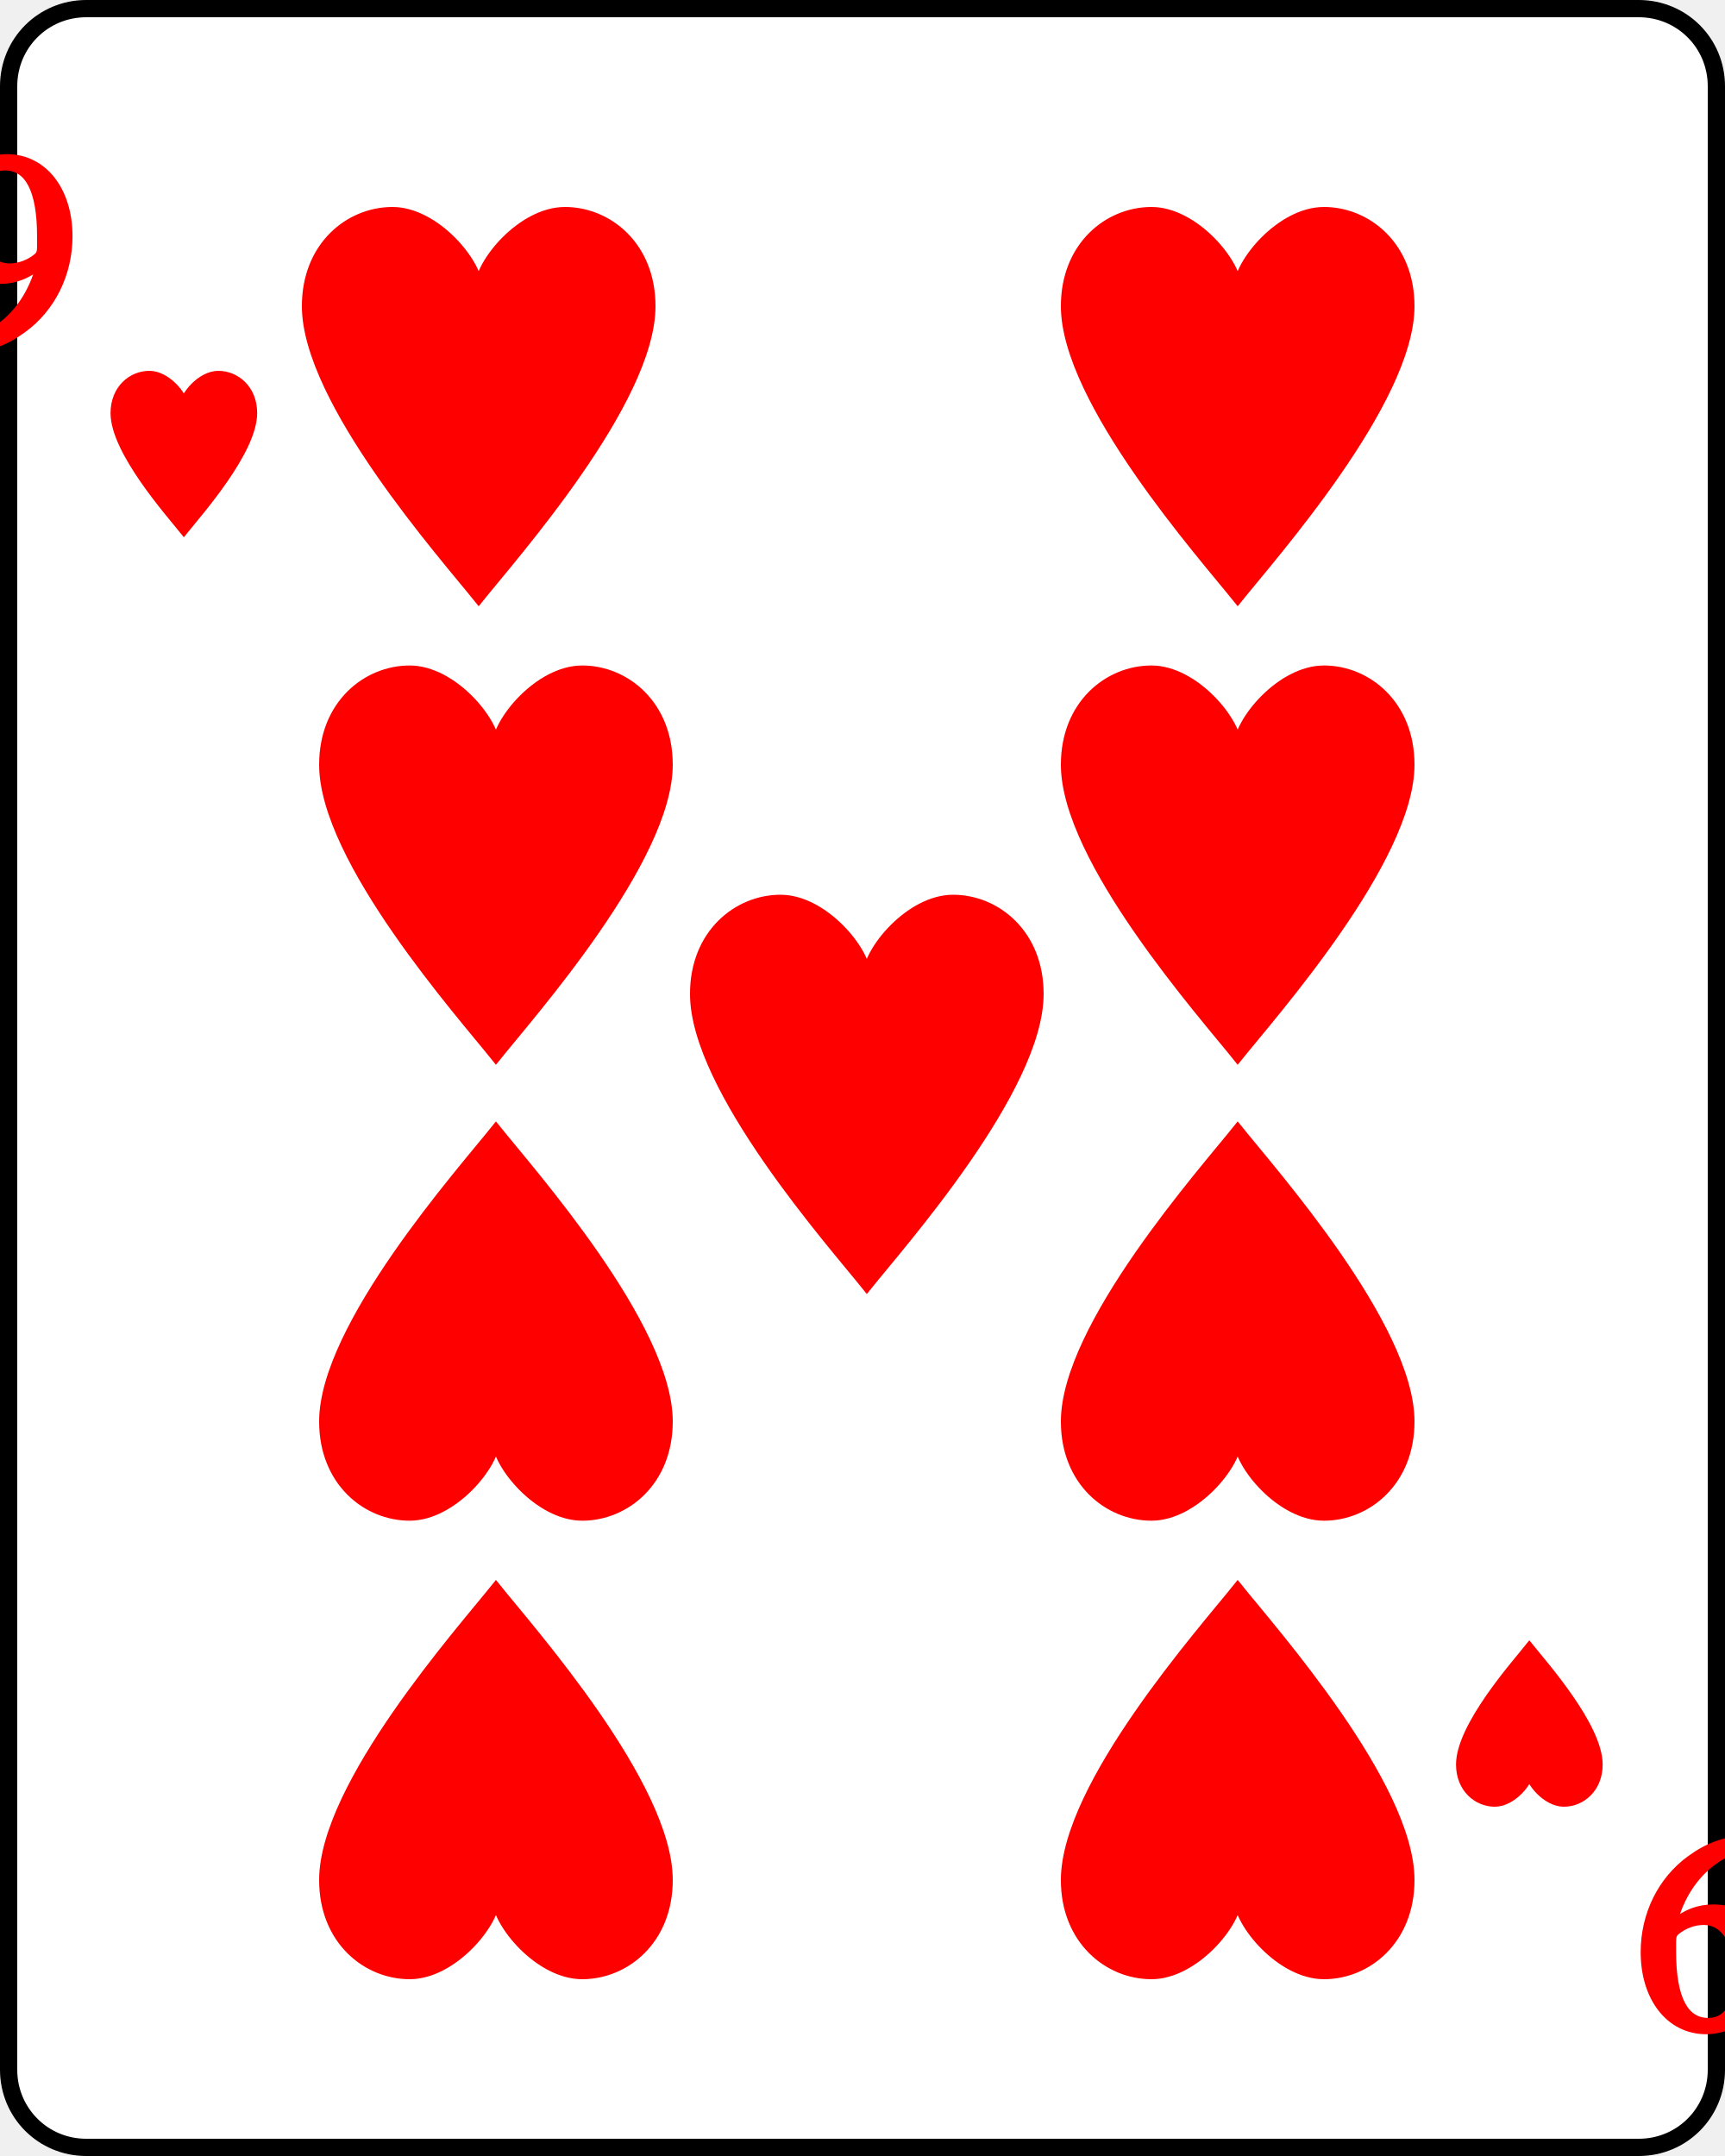
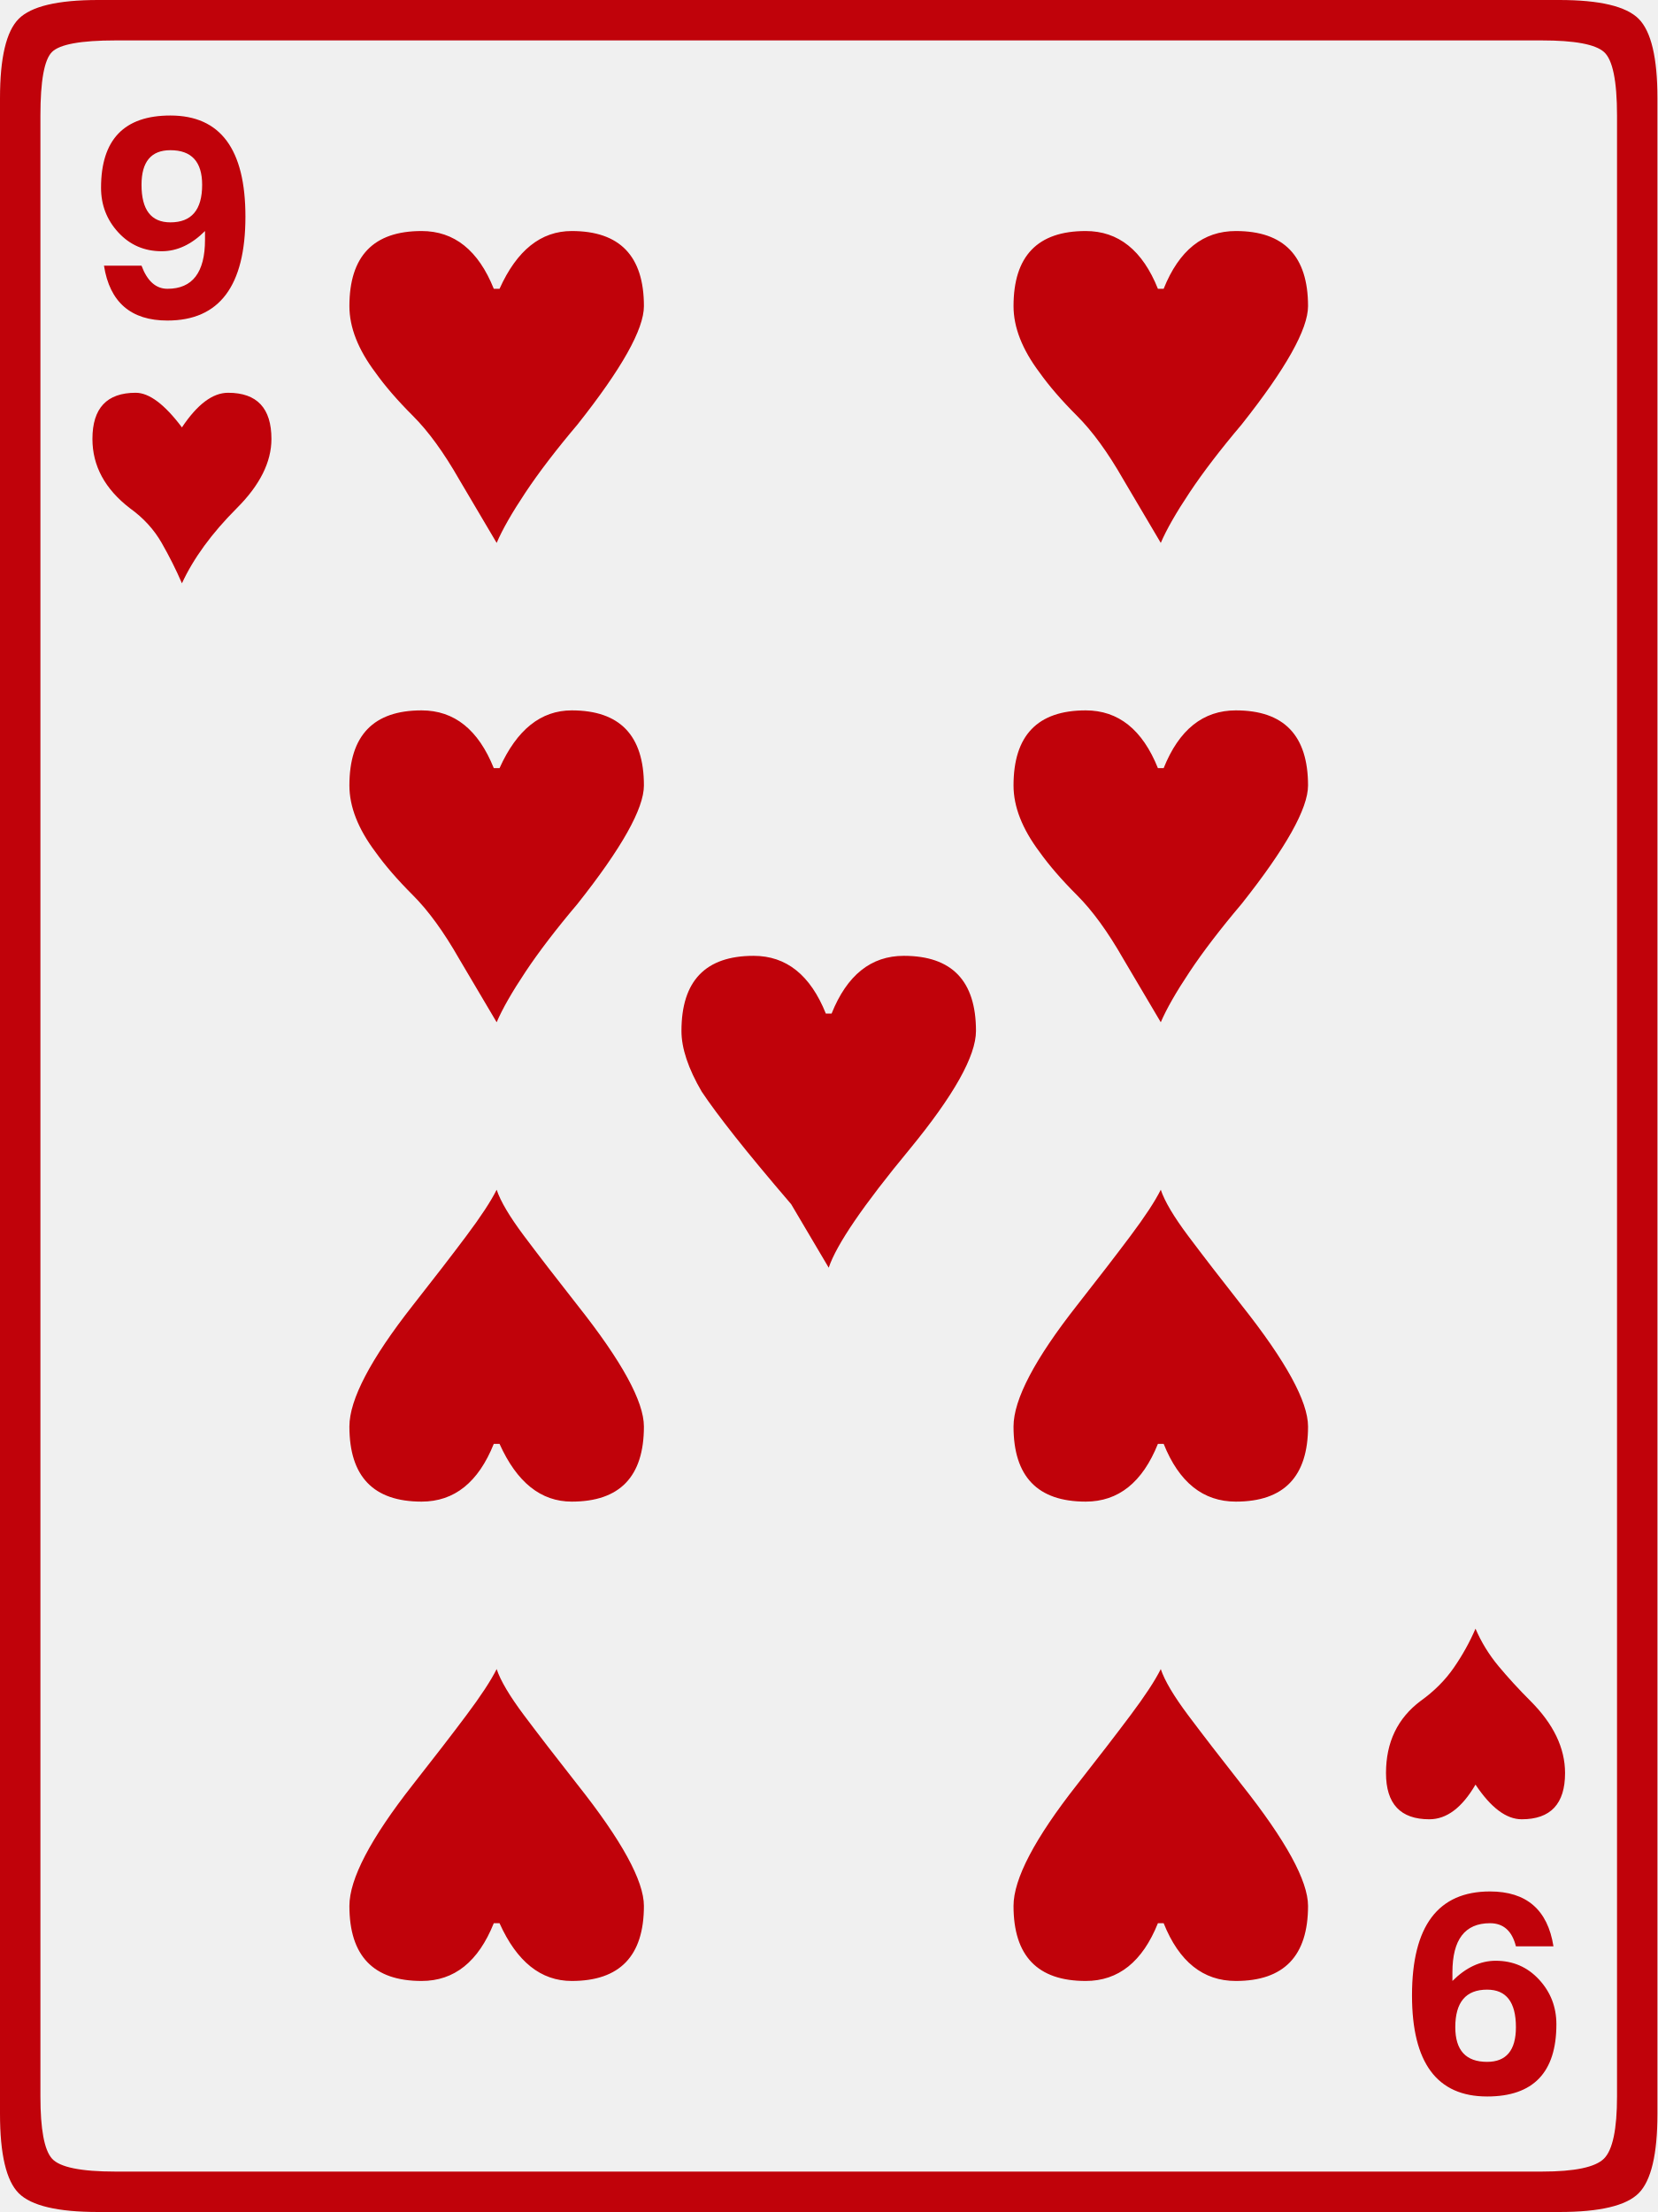
- <svg xmlns="http://www.w3.org/2000/svg" width="200" height="250" id="svg2" version="1.0">
-   <defs id="defs4" />
-   <g id="layer1">
-     <path style="fill:#ffffff;fill-opacity:1;fill-rule:evenodd;stroke:#000000;stroke-width:2;stroke-linecap:butt;stroke-linejoin:miter;stroke-opacity:1;stroke-miterlimit:4;stroke-dasharray:none" d="M 199,10 C 199,5 195,1 190,1 L 10,1 C 5,1 1,5 1,10 L 1,240 C 1,245 5,249 10,249 L 190,249 C 195,249 199,245 199,240 L 199,10 z " id="path3229" />
-     <text xml:space="preserve" style="font-size:32px;font-style:normal;font-variant:normal;font-weight:normal;font-stretch:normal;text-align:center;line-height:125%;writing-mode:lr-tb;text-anchor:middle;fill:#ff0000;fill-opacity:1;stroke:#ff0000;stroke-width:1px;stroke-linecap:butt;stroke-linejoin:miter;stroke-opacity:1;font-family:Nimbus Roman No9 L" x="21.22" y="40" id="text3225">
-       <tspan id="tspan3227" x="21.22" y="40" style="font-size:32px;font-style:normal;font-variant:normal;font-weight:normal;font-stretch:normal;text-align:center;line-height:125%;writing-mode:lr-tb;text-anchor:middle;fill:#ff0000;fill-opacity:1;stroke:#ff0000;stroke-opacity:1;font-family:Nimbus Roman No9 L">9</tspan>
-     </text>
-     <path style="fill:#ff0000;fill-opacity:1;fill-rule:evenodd;stroke:#ff0000;stroke-width:1px;stroke-linecap:butt;stroke-linejoin:miter;stroke-opacity:1" d="M 177.315,205.4 C 177.315,206.6 175.315,209 173.315,209 C 171.315,209 169.315,207.4 169.315,204.6 C 169.315,200.2 175.715,193 177.315,191 C 178.916,193 185.315,200.2 185.315,204.6 C 185.315,207.4 183.315,209 181.315,209 C 179.306,209 177.315,206.6 177.315,205.4 z " id="path3314" />
-     <path style="fill:#ff0000;fill-opacity:1;fill-rule:evenodd;stroke:#ff0000;stroke-width:1px;stroke-linecap:butt;stroke-linejoin:miter;stroke-opacity:1" d="M 21.316,47.1 C 21.316,45.9 19.316,43.5 17.316,43.5 C 15.316,43.5 13.316,45.1 13.316,47.9 C 13.316,52.3 19.715,59.5 21.316,61.5 C 22.916,59.5 29.316,52.3 29.316,47.9 C 29.316,45.1 27.316,43.5 25.316,43.5 C 23.306,43.5 21.316,45.9 21.316,47.1 z " id="path3316" />
-     <path style="fill:#ff0000;fill-opacity:1;fill-rule:evenodd;stroke:#ff0000;stroke-width:1px;stroke-linecap:butt;stroke-linejoin:miter;stroke-opacity:1" d="M 55.5,33.5 C 55.5,30.5 50.5,24.5 45.5,24.5 C 40.5,24.5 35.5,28.5 35.5,35.5 C 35.5,46.5 51.5,64.5 55.5,69.5 C 59.5,64.5 75.5,46.5 75.5,35.5 C 75.5,28.5 70.5,24.5 65.5,24.5 C 60.475,24.5 55.5,30.5 55.5,33.5 z " id="path3386" />
-     <path style="fill:#ff0000;fill-opacity:1;fill-rule:evenodd;stroke:#ff0000;stroke-width:1px;stroke-linecap:butt;stroke-linejoin:miter;stroke-opacity:1" d="M 143.5,33.5 C 143.5,30.5 138.5,24.5 133.5,24.5 C 128.5,24.5 123.5,28.5 123.5,35.5 C 123.5,46.5 139.5,64.5 143.5,69.5 C 147.5,64.5 163.5,46.5 163.5,35.5 C 163.5,28.5 158.5,24.5 153.5,24.5 C 148.475,24.5 143.5,30.5 143.5,33.5 z " id="path3388" />
-     <path style="fill:#ff0000;fill-opacity:1;fill-rule:evenodd;stroke:#ff0000;stroke-width:1px;stroke-linecap:butt;stroke-linejoin:miter;stroke-opacity:1" d="M 143.5,220 C 143.5,223 138.5,229 133.5,229 C 128.5,229 123.5,225 123.5,218 C 123.5,207 139.5,189 143.5,184 C 147.5,189 163.5,207 163.5,218 C 163.5,225 158.5,229 153.5,229 C 148.475,229 143.5,223 143.5,220 z " id="path3390" />
-     <path style="fill:#ff0000;fill-opacity:1;fill-rule:evenodd;stroke:#ff0000;stroke-width:1px;stroke-linecap:butt;stroke-linejoin:miter;stroke-opacity:1" d="M 57.5,220 C 57.5,223 52.5,229 47.5,229 C 42.5,229 37.5,225 37.5,218 C 37.5,207 53.5,189 57.5,184 C 61.5,189 77.5,207 77.5,218 C 77.5,225 72.5,229 67.5,229 C 62.475,229 57.5,223 57.5,220 z " id="path3392" />
-     <path style="fill:#ff0000;fill-opacity:1;fill-rule:evenodd;stroke:#ff0000;stroke-width:1px;stroke-linecap:butt;stroke-linejoin:miter;stroke-opacity:1" d="M 57.5,86.667 C 57.5,83.667 52.5,77.667 47.5,77.667 C 42.5,77.667 37.5,81.667 37.5,88.667 C 37.5,99.667 53.5,117.667 57.5,122.667 C 61.5,117.667 77.5,99.667 77.5,88.667 C 77.5,81.667 72.5,77.667 67.5,77.667 C 62.475,77.667 57.5,83.667 57.5,86.667 z " id="path3426" />
-     <path style="fill:#ff0000;fill-opacity:1;fill-rule:evenodd;stroke:#ff0000;stroke-width:1px;stroke-linecap:butt;stroke-linejoin:miter;stroke-opacity:1" d="M 143.5,86.667 C 143.5,83.667 138.5,77.667 133.5,77.667 C 128.5,77.667 123.5,81.667 123.5,88.667 C 123.5,99.667 139.5,117.667 143.5,122.667 C 147.5,117.667 163.5,99.667 163.5,88.667 C 163.5,81.667 158.5,77.667 153.5,77.667 C 148.475,77.667 143.5,83.667 143.5,86.667 z " id="path3461" />
-     <path style="fill:#ff0000;fill-opacity:1;fill-rule:evenodd;stroke:#ff0000;stroke-width:1px;stroke-linecap:butt;stroke-linejoin:miter;stroke-opacity:1" d="M 57.5,166.833 C 57.5,169.833 52.5,175.833 47.5,175.833 C 42.5,175.833 37.5,171.833 37.5,164.833 C 37.5,153.833 53.5,135.833 57.5,130.833 C 61.5,135.833 77.5,153.833 77.5,164.833 C 77.5,171.833 72.5,175.833 67.5,175.833 C 62.475,175.833 57.5,169.833 57.5,166.833 z " id="path3534" />
-     <path style="fill:#ff0000;fill-opacity:1;fill-rule:evenodd;stroke:#ff0000;stroke-width:1px;stroke-linecap:butt;stroke-linejoin:miter;stroke-opacity:1" d="M 143.5,166.833 C 143.5,169.833 138.5,175.833 133.5,175.833 C 128.5,175.833 123.5,171.833 123.5,164.833 C 123.5,153.833 139.5,135.833 143.5,130.833 C 147.5,135.833 163.5,153.833 163.5,164.833 C 163.5,171.833 158.5,175.833 153.5,175.833 C 148.475,175.833 143.5,169.833 143.5,166.833 z " id="path3572" />
-     <path style="fill:#ff0000;fill-opacity:1;fill-rule:evenodd;stroke:#ff0000;stroke-width:1px;stroke-linecap:butt;stroke-linejoin:miter;stroke-opacity:1" d="M 100.5,113.25 C 100.5,110.25 95.5,104.25 90.5,104.25 C 85.5,104.25 80.5,108.25 80.5,115.25 C 80.5,126.25 96.5,144.25 100.5,149.25 C 104.5,144.25 120.5,126.25 120.5,115.25 C 120.5,108.25 115.5,104.25 110.5,104.25 C 105.475,104.25 100.5,110.25 100.5,113.25 z " id="path3574" />
-     <text xml:space="preserve" style="font-size:32px;font-style:normal;font-variant:normal;font-weight:normal;font-stretch:normal;text-align:center;line-height:125%;writing-mode:lr-tb;text-anchor:middle;fill:#ff0000;fill-opacity:1;stroke:#ff0000;stroke-width:1px;stroke-linecap:butt;stroke-linejoin:miter;stroke-opacity:1;font-family:Nimbus Roman No9 L" x="-177.411" y="-213.752" id="text3633" transform="scale(-1,-1)">
-       <tspan id="tspan3635" x="-177.411" y="-213.752" style="font-size:32px;font-style:normal;font-variant:normal;font-weight:normal;font-stretch:normal;text-align:center;line-height:125%;writing-mode:lr-tb;text-anchor:middle;fill:#ff0000;fill-opacity:1;stroke:#ff0000;stroke-opacity:1;font-family:Nimbus Roman No9 L">9</tspan>
-     </text>
+ <svg xmlns="http://www.w3.org/2000/svg" xmlns:xlink="http://www.w3.org/1999/xlink" width="495.938pt" height="661.828pt" viewBox="0 0 495.938 661.828" version="1.1" id="svg35062">
+   <defs id="defs35043">
+     <g id="g35038">
+       <symbol overflow="visible" id="glyph0-0">
+         <path style="stroke:none" d="" id="path35026" />
+       </symbol>
+       <symbol overflow="visible" id="glyph0-1">
+         <path style="stroke:none" d="" id="path35029" />
+       </symbol>
+       <symbol overflow="visible" id="glyph1-0">
+         <path style="stroke:none" d="M 82.078,0 V -616.891 H 436.312 V 0 Z M 126.141,-44.062 H 393.125 V -572.828 H 126.141 Z m 0,0" id="path35032" />
+       </symbol>
+       <symbol overflow="visible" id="glyph1-1">
+         <path style="stroke:none" d="M 73.438,0 C 61.344,0 53.418,-1.867 49.672,-5.609 45.93,-9.355 44.062,-17.281 44.062,-29.375 v -603.078 c 0,-12.09 1.867,-20.008 5.609,-23.75 3.746,-3.746 11.672,-5.625 23.766,-5.625 H 510.625 c 12.09,0 20.008,1.879 23.75,5.625 3.746,3.742 5.625,11.66 5.625,23.75 V -29.375 c 0,12.094 -1.879,20.02 -5.625,23.766 C 530.633,-1.867 522.715,0 510.625,0 Z m 5.188,-12.094 h 426.812 c 9.789,0 15.984,-1.297 18.578,-3.891 2.59,-2.59 3.891,-8.785 3.891,-18.578 v -592.703 c 0,-10.363 -1.301,-16.695 -3.891,-19 -2.594,-2.309 -8.789,-3.469 -18.578,-3.469 H 78.625 c -10.367,0 -16.707,1.16 -19.016,3.469 -2.305,2.305 -3.453,8.637 -3.453,19 V -34.562 c 0,9.793 1.148,15.988 3.453,18.578 2.309,2.594 8.648,3.891 19.016,3.891 z m 15.547,-553.828 c -10.938,0 -17.273,-5.473 -19,-16.422 H 86.406 c 1.715,4.617 4.305,6.922 7.766,6.922 7.488,0 11.234,-4.895 11.234,-14.688 v -2.594 c -4.031,4.031 -8.352,6.047 -12.953,6.047 -5.188,0 -9.512,-1.867 -12.969,-5.609 -3.461,-3.746 -5.188,-8.211 -5.188,-13.391 0,-14.402 6.914,-21.609 20.75,-21.609 14.965,0 22.453,10.082 22.453,30.234 0,20.742 -7.777,31.109 -23.328,31.109 z m 0.875,-29.375 c 6.332,0 9.5,-3.742 9.5,-11.234 0,-6.902 -3.168,-10.359 -9.5,-10.359 -5.762,0 -8.641,3.457 -8.641,10.359 0,7.492 2.879,11.234 8.641,11.234 z m 296.344,95.906 -11.234,-19.016 c -4.605,-8.059 -9.215,-14.395 -13.828,-19 -4.605,-4.602 -8.348,-8.926 -11.219,-12.969 -5.188,-6.902 -7.781,-13.523 -7.781,-19.859 0,-14.977 7.195,-22.469 21.594,-22.469 9.789,0 16.992,5.762 21.609,17.281 H 392.25 c 4.613,-11.52 11.816,-17.281 21.609,-17.281 14.395,0 21.594,7.492 21.594,22.469 0,6.906 -6.629,18.715 -19.875,35.422 -6.336,7.492 -11.52,14.262 -15.547,20.312 -4.031,6.043 -6.914,11.082 -8.641,15.109 z m -198.719,0 -11.234,-19.016 c -4.605,-8.059 -9.215,-14.395 -13.828,-19 -4.605,-4.602 -8.348,-8.926 -11.219,-12.969 -5.188,-6.902 -7.781,-13.523 -7.781,-19.859 0,-14.977 7.195,-22.469 21.594,-22.469 9.789,0 16.992,5.762 21.609,17.281 h 1.719 c 5.184,-11.52 12.391,-17.281 21.609,-17.281 14.395,0 21.594,7.492 21.594,22.469 0,6.906 -6.629,18.715 -19.875,35.422 -6.336,7.492 -11.52,14.262 -15.547,20.312 -4.031,6.043 -6.914,11.082 -8.641,15.109 z M 98.5,-487.297 c -1.73,-4.027 -3.754,-8.062 -6.062,-12.094 -2.305,-4.027 -5.473,-7.488 -9.5,-10.375 -7.48,-5.758 -11.219,-12.672 -11.219,-20.734 0,-9.207 4.316,-13.812 12.953,-13.812 4.027,0 8.641,3.457 13.828,10.359 4.602,-6.902 9.207,-10.359 13.812,-10.359 8.645,0 12.969,4.605 12.969,13.812 0,6.918 -3.461,13.832 -10.375,20.734 -7.48,7.492 -12.949,14.98 -16.406,22.469 z m 94.172,131.328 -11.234,-19 c -4.605,-8.07 -9.215,-14.41 -13.828,-19.016 -4.605,-4.602 -8.348,-8.922 -11.219,-12.953 -5.188,-6.914 -7.781,-13.539 -7.781,-19.875 0,-14.977 7.195,-22.469 21.594,-22.469 9.789,0 16.992,5.762 21.609,17.281 h 1.719 c 5.184,-11.52 12.391,-17.281 21.609,-17.281 14.395,0 21.594,7.492 21.594,22.469 0,6.906 -6.629,18.715 -19.875,35.422 -6.336,7.492 -11.52,14.262 -15.547,20.312 -4.031,6.043 -6.914,11.082 -8.641,15.109 z m 198.719,0 -11.234,-19 c -4.605,-8.07 -9.215,-14.41 -13.828,-19.016 -4.605,-4.602 -8.348,-8.922 -11.219,-12.953 -5.188,-6.914 -7.781,-13.539 -7.781,-19.875 0,-14.977 7.195,-22.469 21.594,-22.469 9.789,0 16.992,5.762 21.609,17.281 H 392.25 c 4.613,-11.52 11.816,-17.281 21.609,-17.281 14.395,0 21.594,7.492 21.594,22.469 0,6.906 -6.629,18.715 -19.875,35.422 -6.336,7.492 -11.52,14.262 -15.547,20.312 -4.031,6.043 -6.914,11.082 -8.641,15.109 z m -99.359,73.438 -11.234,-19 c -6.906,-8.059 -12.523,-14.828 -16.844,-20.297 -4.324,-5.477 -7.637,-9.945 -9.938,-13.406 -4.031,-6.902 -6.047,-12.953 -6.047,-18.141 0,-14.977 7.195,-22.469 21.594,-22.469 9.789,0 16.992,5.762 21.609,17.281 h 1.719 c 4.613,-11.52 11.816,-17.281 21.609,-17.281 14.395,0 21.594,7.492 21.594,22.469 0,7.492 -6.629,19.301 -19.875,35.422 -13.824,16.711 -21.887,28.52 -24.188,35.422 z m -121.828,69.984 c -14.398,0 -21.594,-7.488 -21.594,-22.469 0,-8.059 6.332,-20.156 19,-36.281 6.34,-8.059 11.672,-14.973 15.984,-20.734 4.32,-5.758 7.348,-10.367 9.078,-13.828 1.152,3.461 3.891,8.07 8.203,13.828 4.32,5.762 9.648,12.676 15.984,20.734 13.246,16.711 19.875,28.805 19.875,36.281 0,14.98 -7.199,22.469 -21.594,22.469 -9.219,0 -16.426,-5.758 -21.609,-17.281 h -1.719 c -4.617,11.523 -11.82,17.281 -21.609,17.281 z m 198.719,0 c -14.398,0 -21.594,-7.488 -21.594,-22.469 0,-8.059 6.336,-20.156 19.016,-36.281 6.332,-8.059 11.656,-14.973 15.969,-20.734 4.32,-5.758 7.348,-10.367 9.078,-13.828 1.152,3.461 3.891,8.07 8.203,13.828 4.32,5.762 9.648,12.676 15.984,20.734 13.246,16.711 19.875,28.805 19.875,36.281 0,14.98 -7.199,22.469 -21.594,22.469 -9.793,0 -16.996,-5.758 -21.609,-17.281 h -1.719 c -4.617,11.523 -11.82,17.281 -21.609,17.281 z M 471.75,-117.5 c -8.648,0 -12.969,-4.609 -12.969,-13.828 0,-9.215 3.457,-16.414 10.375,-21.594 4.027,-2.883 7.336,-6.195 9.922,-9.938 2.59,-3.746 4.754,-7.641 6.484,-11.672 1.727,4.031 4.031,7.777 6.906,11.234 2.883,3.461 6.055,6.918 9.516,10.375 6.914,6.906 10.375,14.105 10.375,21.594 0,9.219 -4.324,13.828 -12.969,13.828 -4.605,0 -9.215,-3.457 -13.828,-10.375 -4.031,6.918 -8.637,10.375 -13.812,10.375 z m -102.828,48.375 c -14.398,0 -21.594,-7.484 -21.594,-22.453 0,-8.07 6.336,-20.172 19.016,-36.297 6.332,-8.059 11.656,-14.973 15.969,-20.734 4.32,-5.758 7.348,-10.367 9.078,-13.828 1.152,3.461 3.891,8.07 8.203,13.828 4.32,5.762 9.648,12.676 15.984,20.734 13.246,16.711 19.875,28.809 19.875,36.297 0,14.969 -7.199,22.453 -21.594,22.453 -9.793,0 -16.996,-5.758 -21.609,-17.281 h -1.719 c -4.617,11.523 -11.82,17.281 -21.609,17.281 z m -198.719,0 c -14.398,0 -21.594,-7.484 -21.594,-22.453 0,-8.07 6.332,-20.172 19,-36.297 6.34,-8.059 11.672,-14.973 15.984,-20.734 4.32,-5.758 7.348,-10.367 9.078,-13.828 1.152,3.461 3.891,8.07 8.203,13.828 4.32,5.762 9.648,12.676 15.984,20.734 13.246,16.711 19.875,28.809 19.875,36.297 0,14.969 -7.199,22.453 -21.594,22.453 -9.219,0 -16.426,-5.758 -21.609,-17.281 h -1.719 c -4.617,11.523 -11.82,17.281 -21.609,17.281 z m 318.828,34.562 c -14.98,0 -22.469,-10.078 -22.469,-30.234 0,-20.738 7.773,-31.109 23.328,-31.109 10.934,0 17.27,5.477 19,16.422 h -11.234 c -1.148,-4.613 -3.738,-6.922 -7.766,-6.922 -7.492,0 -11.234,4.898 -11.234,14.688 v 2.594 c 4.027,-4.027 8.348,-6.047 12.953,-6.047 5.184,0 9.508,1.879 12.969,5.625 3.457,3.742 5.188,8.207 5.188,13.391 0,14.398 -6.914,21.594 -20.734,21.594 z m 0,-10.359 c 5.746,0 8.625,-3.457 8.625,-10.375 0,-7.488 -2.879,-11.234 -8.625,-11.234 -6.344,0 -9.516,3.746 -9.516,11.234 0,6.918 3.172,10.375 9.516,10.375 z m 0,0" id="path35035" />
+       </symbol>
+     </g>
+     <clipPath id="clip1">
+       <path d="M 0,0 H 651.969 V 793.699 H 0 Z m 0,0" id="path35040" />
+     </clipPath>
+   </defs>
+   <g style="fill:#C0020A;fill-opacity:1" id="g35051" transform="translate(-77.8514,-59.36285)">
+     <use xlink:href="#glyph0-1" x="32.513" y="735.392" id="use35049" width="100%" height="100%" />
+   </g>
+   <g style="fill:#C0020A;fill-opacity:1" id="g35055" transform="translate(-77.8514,-59.36285)">
+     <use xlink:href="#glyph0-1" x="324.397" y="735.392" id="use35053" width="100%" height="100%" />
+   </g>
+   <g style="fill:#C0020A;fill-opacity:1" id="g35059" transform="translate(-77.8514,-59.36285)">
+     <use xlink:href="#glyph1-1" x="33.789" y="721.191" id="use35057" width="100%" height="100%" />
  </g>
</svg>
